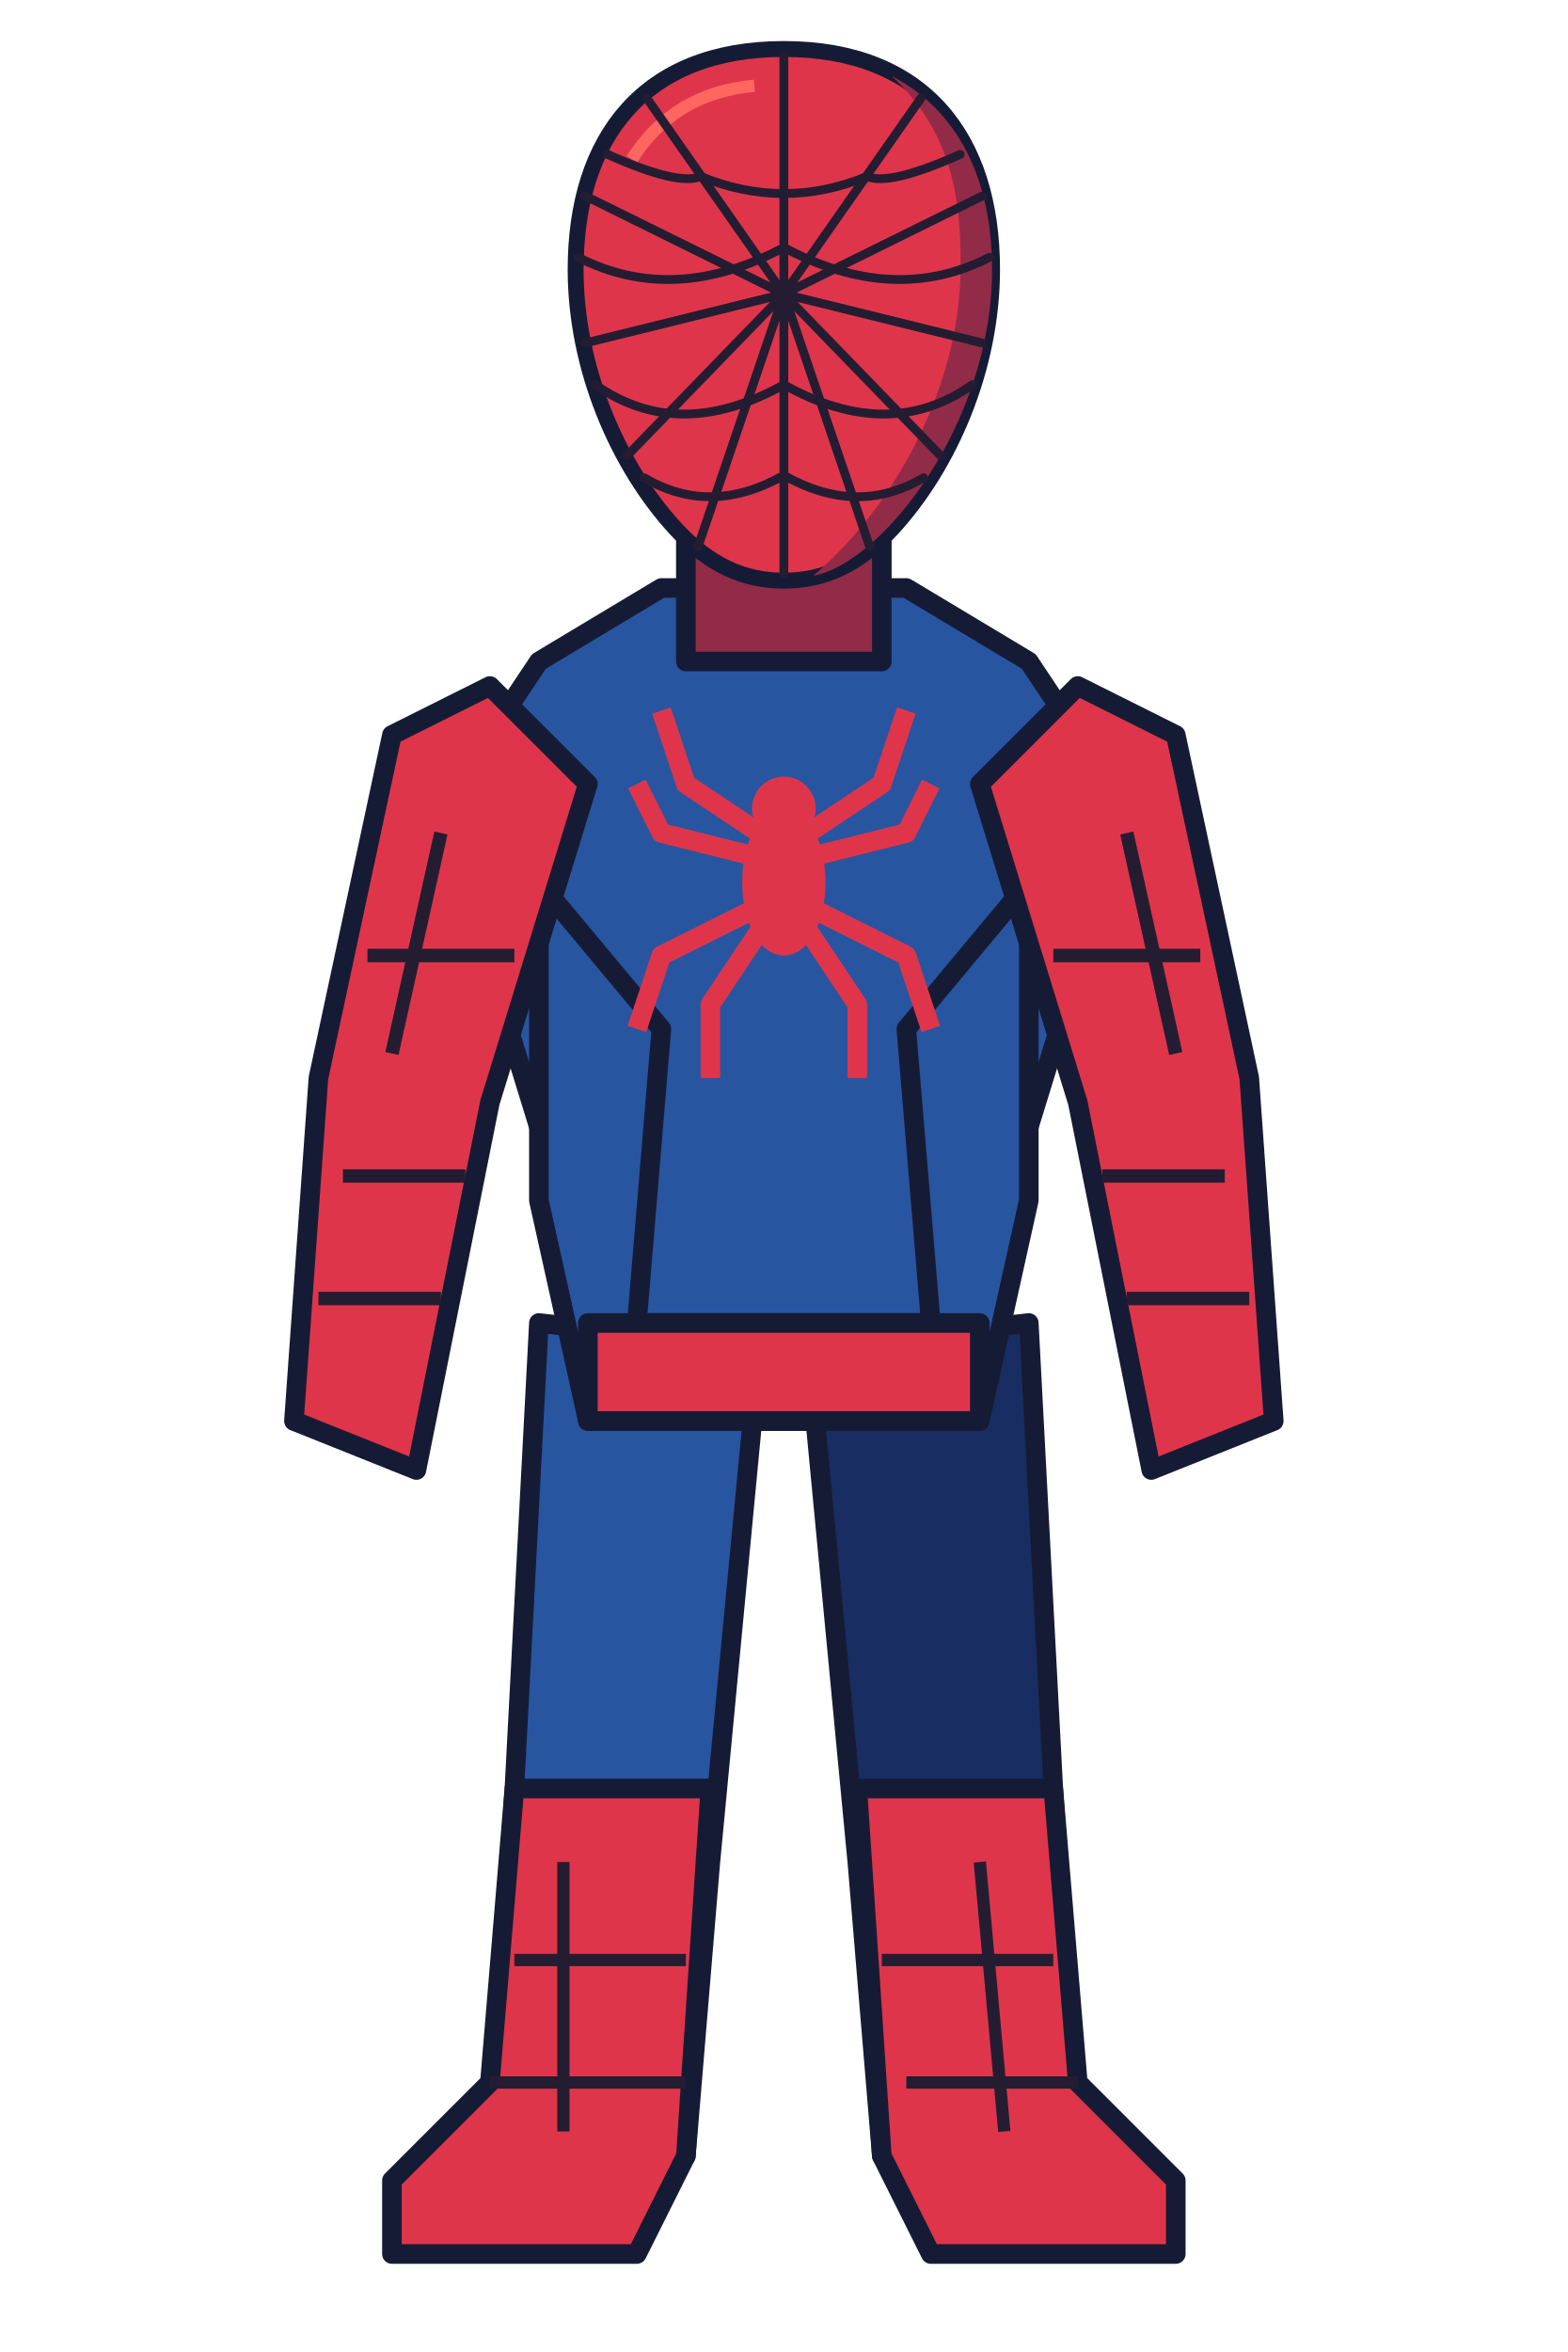
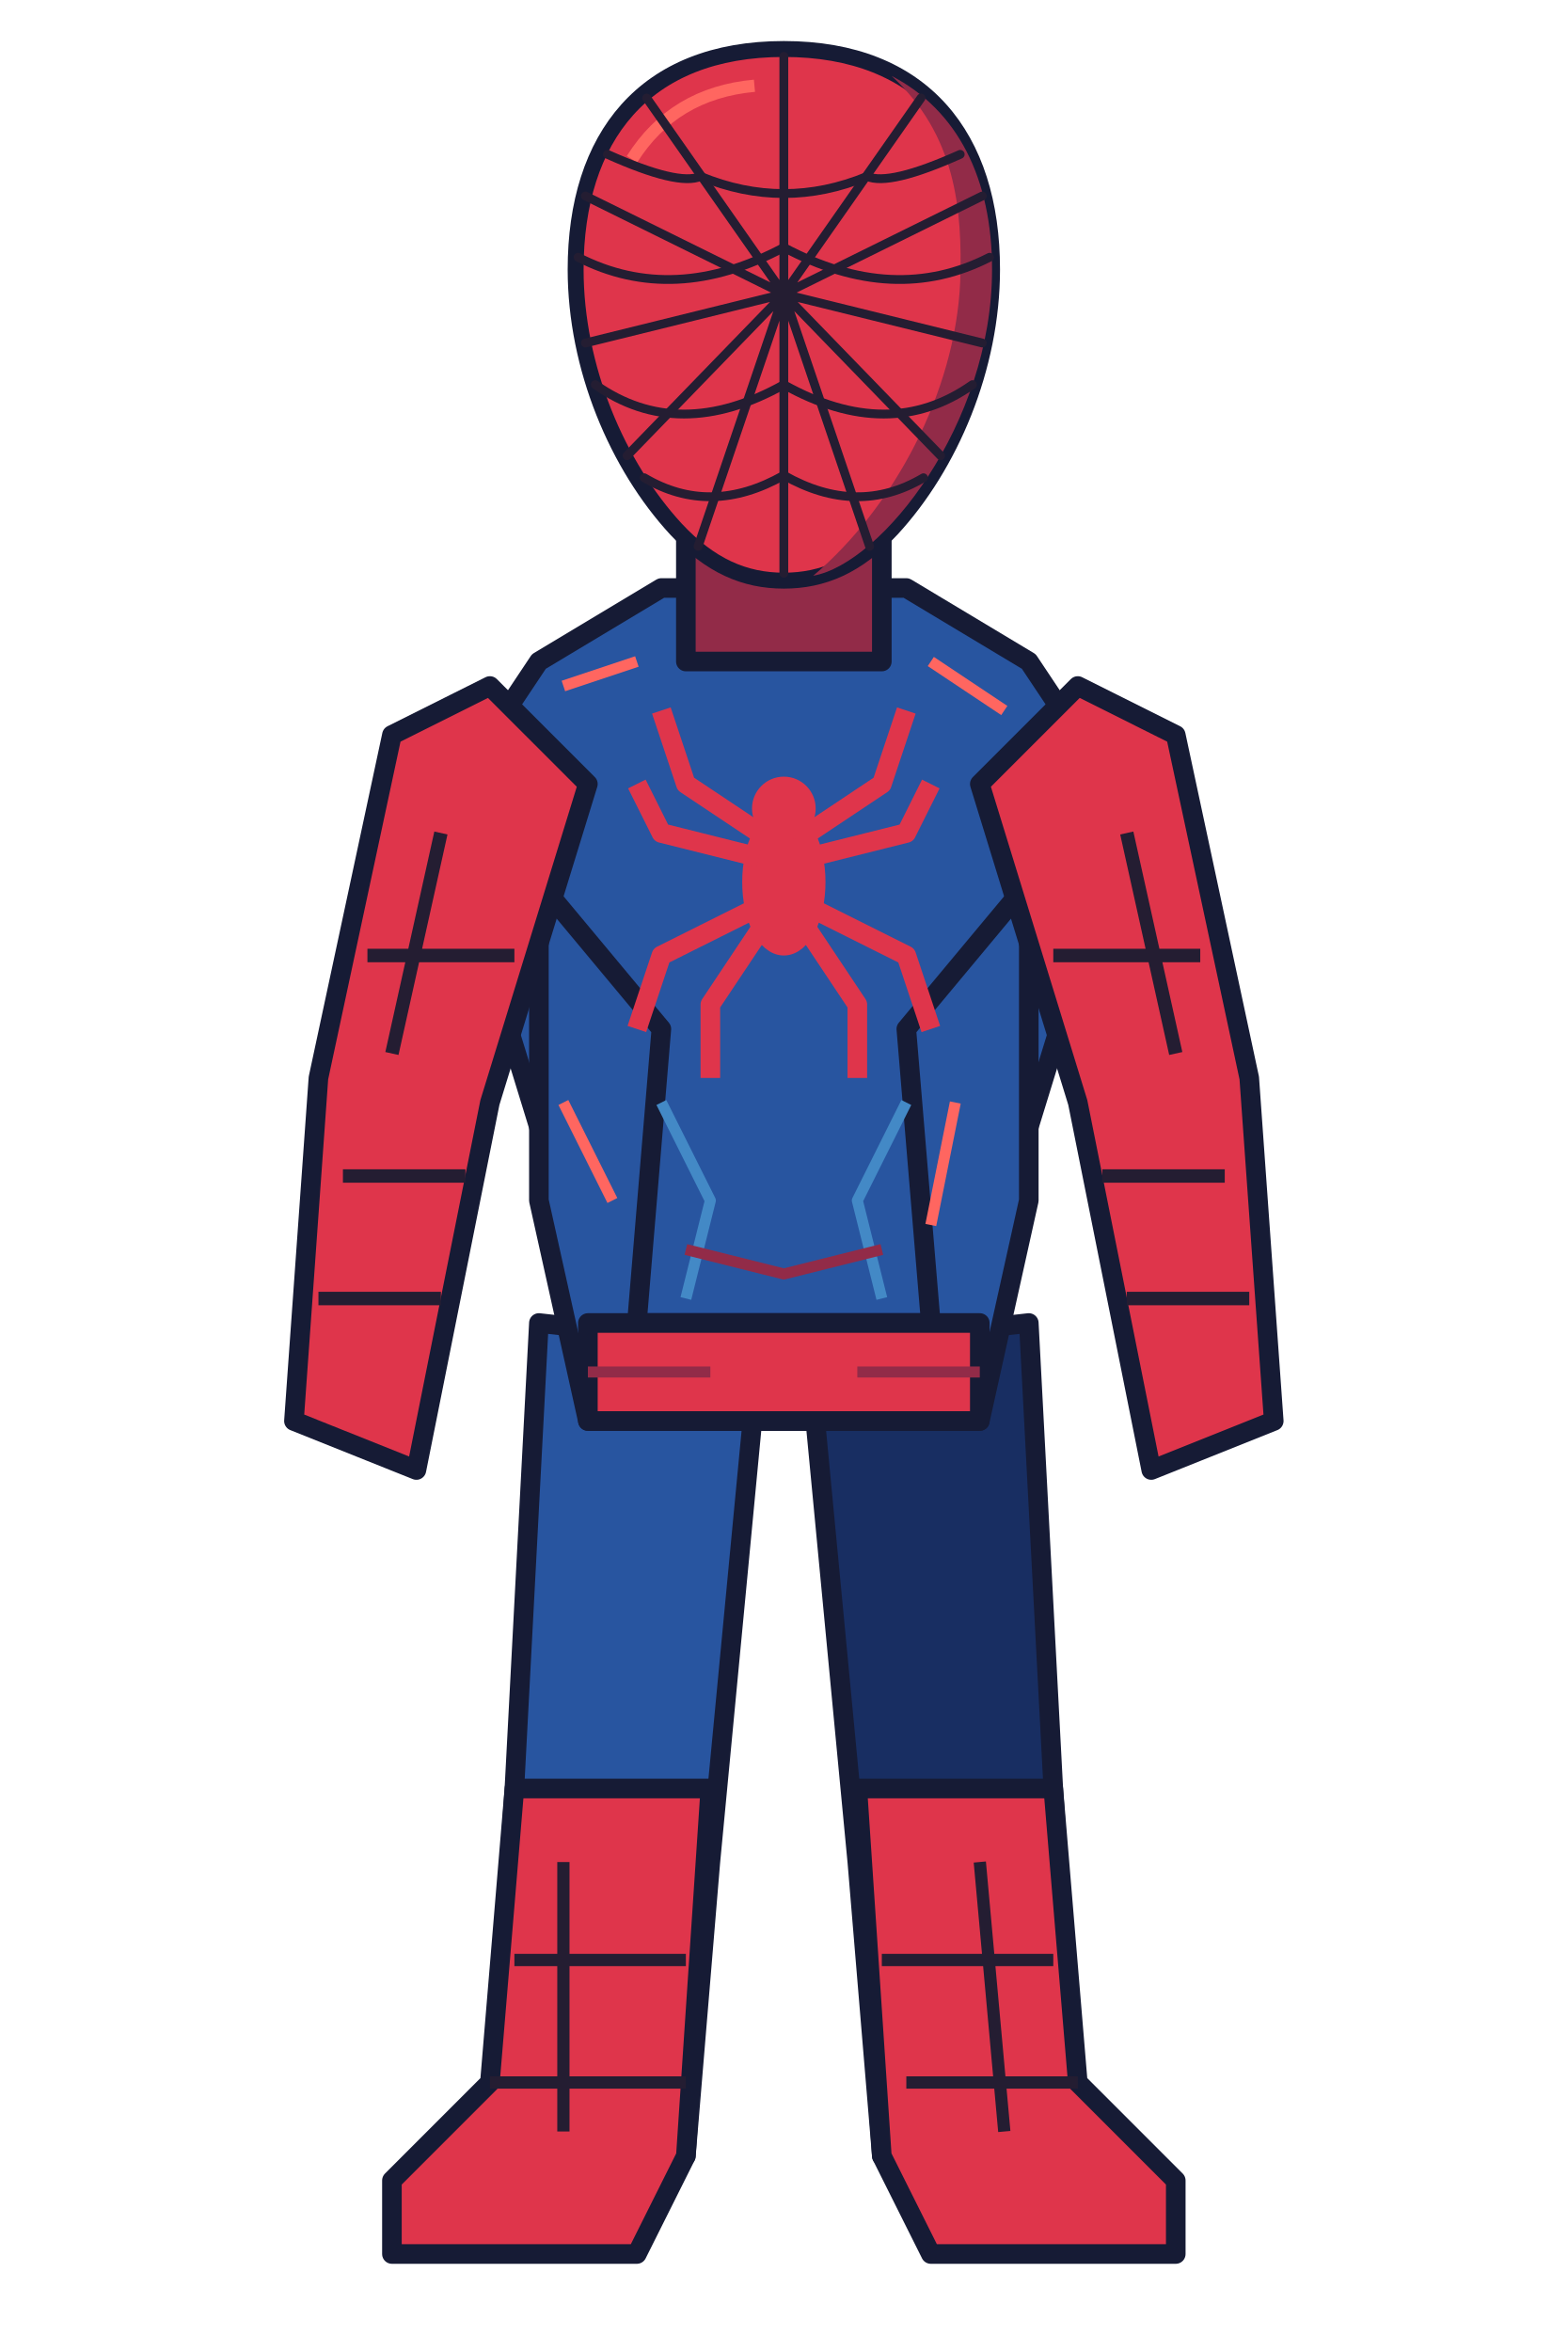
<svg xmlns="http://www.w3.org/2000/svg" viewBox="0 0 64 96" width="64" height="96" role="img" aria-label="Spider-Man" shape-rendering="geometricPrecision">
  <g stroke="#161b35" stroke-width=".8" stroke-linejoin="round">
    <g transform="translate(32 0) scale(1 1) translate(-32 0)">
      <g transform="translate(0 0)">
        <path d="M22 54L31 55L29 76L28 88H20L21 73Z" fill="#2855a0" />
        <path d="M21 73H29L28 88L26 92H16V89L20 85Z" fill="#df354b" />
        <path d="M23 76L23 87M21 80H28M20 85H28" stroke="#241d32" fill="none" stroke-width=".5" />
      </g>
      <g transform="translate(0 0)">
        <path d="M33 55L42 54L43 73L44 88H36L35 76Z" fill="#182e62" />
        <path d="M35 73H43L44 85L48 89V92H38L36 88Z" fill="#df354b" />
        <path d="M40 76L41 87M36 80H43M37 85H44" stroke="#241d32" fill="none" stroke-width=".5" />
      </g>
      <path d="M22 27L27 24H37L42 27L46 33L42 46L40 57H24L22 46L18 33Z" fill="#2855a0" />
      <path d="M22 36L27 42L26 54H38L37 42L42 36V49L40 58H24L22 49Z" fill="#2855a0" />
      <path d="M24 54H40V58H24Z" fill="#df354b" />
+       <g fill="none" stroke-width=".45">
+         <path d="M23 28L26 27M38 27L41 29M23 45L25 49M39 45L38 50" stroke="#ff6660" />
+         <path d="M27 45L29 49L28 53M37 45L35 49L36 53" stroke="#4389c6" />
+         <path d="M28 51L32 52L36 51M24 56H29M35 56H40" stroke="#922b48" />
+       </g>
      <g transform="translate(32 36)">
        <g stroke="#df354b" fill="#df354b" stroke-width=".8">
          <ellipse cx="0" cy="0" rx="1.3" ry="2.6" />
          <circle cy="-3" r=".9" />
          <path d="M-1-2L-4-4L-5-7M1-2L4-4L5-7M-1-1L-5-2L-6-4M1-1L5-2L6-4M-1 1L-5 3L-6 6M1 1L5 3L6 6M-1 2L-3 5L-3 8M1 2L3 5L3 8" fill="none" />
        </g>
      </g>
      <path d="M20 28L16 30L13 44L12 58L17 60L20 45L24 32Z" fill="#df354b" />
      <path d="M44 28L48 30L51 44L52 58L47 60L44 45L40 32Z" fill="#df354b" />
      <path d="M18 34L16 43M46 34L48 43M15 39H21M43 39H49M14 48H19M45 48H50M13 53H18M46 53H51" fill="none" stroke="#241d32" stroke-width=".55" />
      <path d="M28 21H36V27H28Z" fill="#922b48" />
      <g transform="translate(32 2)">
        <g stroke="#161b35" stroke-width=".65" stroke-linejoin="round" shape-rendering="geometricPrecision">
          <path d="M0 0C-5.7 0-8.5 3.6-8.5 9C-8.5 13-6.8 17-4.4 19.6C-3 21.1-1.6 21.7 0 21.7C1.6 21.7 3 21.1 4.4 19.6C6.8 17 8.5 13 8.5 9C8.5 3.6 5.7 0 0 0Z" fill="#df354b" />
          <path d="M4.4 1.1C7 3.5 7.3 6.5 7.2 9.5C7 14 4.5 18.7 1.2 21.5C4 21 8.5 15.3 8.5 9C8.5 5.3 7.1 2.5 4.4 1.1Z" fill="#922b48" stroke="none" />
          <path d="M-6.2 4.5Q-4.5 1.8-1.2 1.5" stroke="#ff6660" stroke-width=".5" fill="none" />
          <g fill="none" stroke="#241d32" stroke-width=".36" stroke-linecap="round">
            <path d="M0 .3V21.4M-5.6 2L0 10L5.6 2M-8.1 6L0 10L8.1 6M-8.1 12L0 10L8.1 12M-6.4 16.6L0 10L6.4 16.6M-3.5 20.3L0 10L3.5 20.3" />
            <path d="M-7.2 4.3Q-4.3 5.6-3.4 5.2Q0 6.6 3.4 5.2Q4.3 5.6 7.2 4.3M-8.4 8.5Q-4.5 10.5 0 8.1Q4.5 10.5 8.4 8.5M-7.7 13.7Q-4.3 16.1 0 13.7Q4.3 16.1 7.7 13.7M-5.7 17.5Q-3 19.1 0 17.4Q3 19.1 5.7 17.5" />
          </g>
        </g>
      </g>
    </g>
  </g>
</svg>
